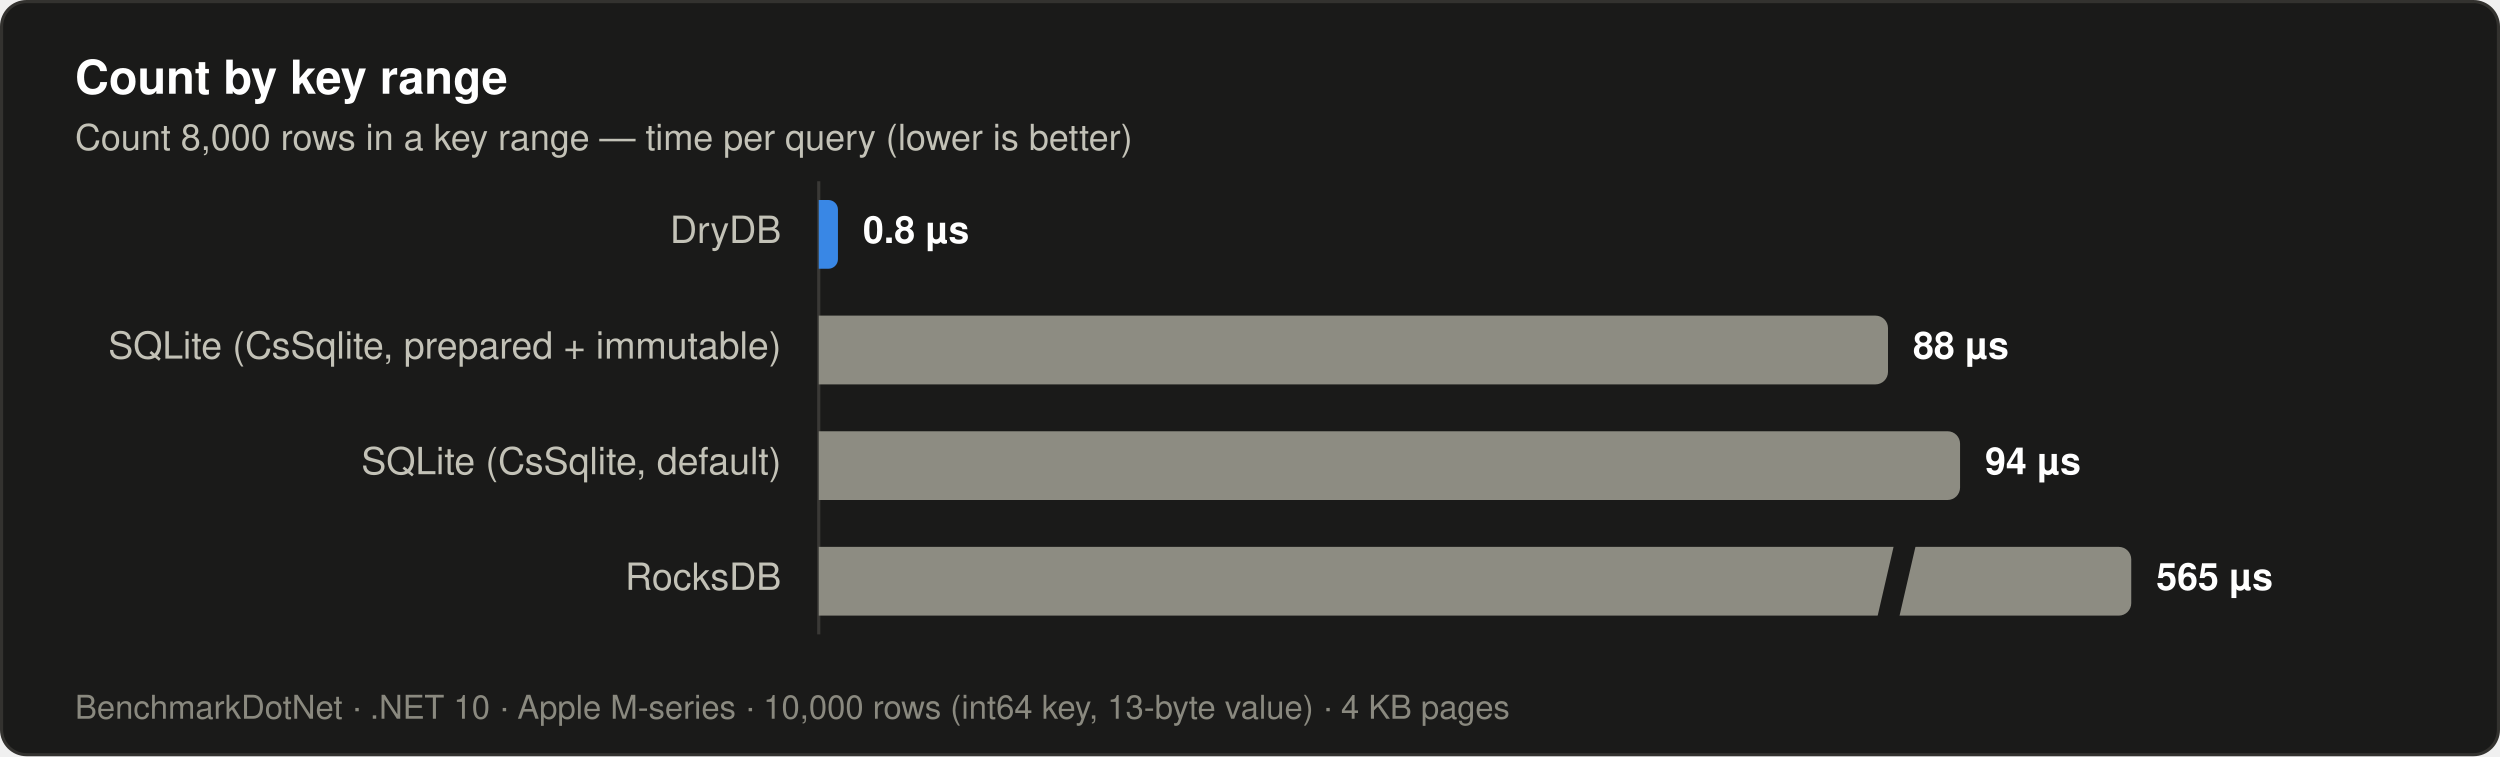
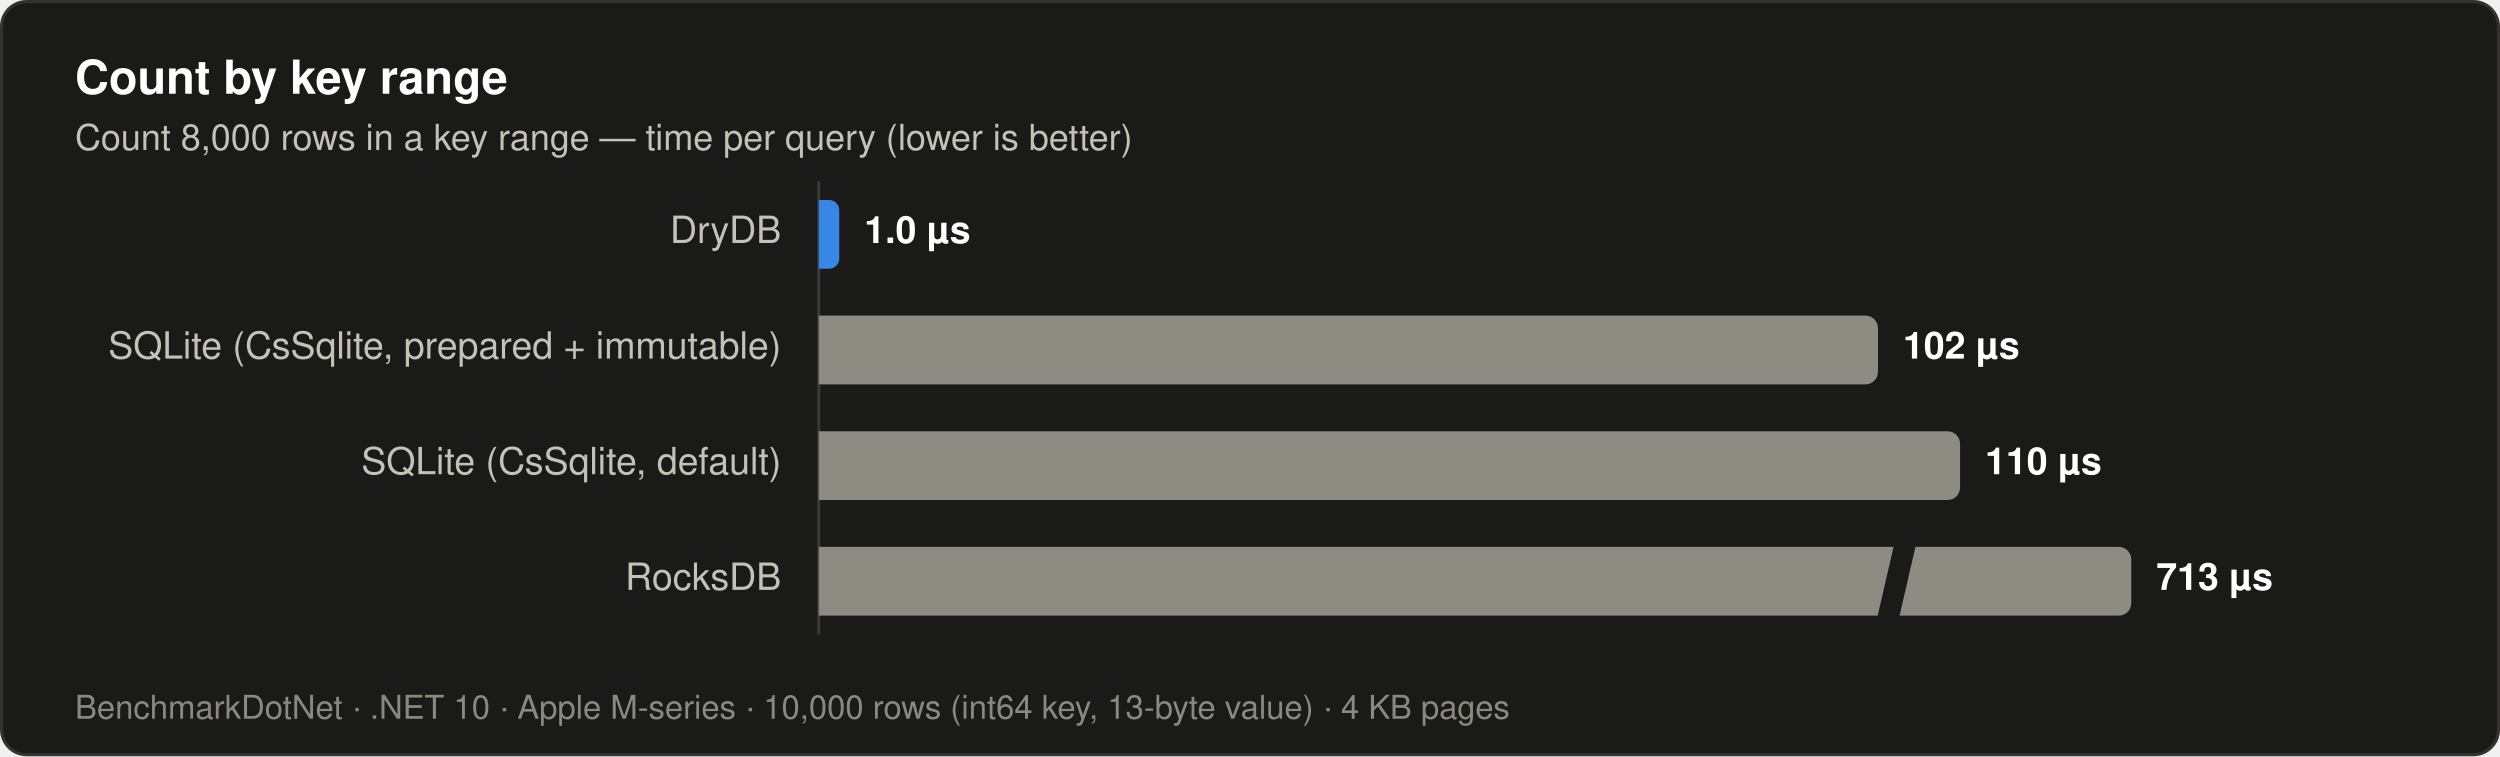
<svg xmlns="http://www.w3.org/2000/svg" viewBox="0 0 800 242" width="800" height="242" role="img" aria-label="Count by key range benchmark">
  <rect x="0.5" y="0.5" width="799" height="241" rx="8" fill="#1a1a19" stroke="#33322f" />
  <g font-family="ui-sans-serif, -apple-system, 'Segoe UI', Helvetica, Arial, sans-serif">
    <text x="24" y="30" font-size="15" font-weight="600" fill="#ffffff">Count by key range</text>
    <text x="24" y="48" font-size="11.5" fill="#c3c2b7">Count 8,000 rows in a key range — time per query (lower is better)</text>
    <line x1="262" y1="58" x2="262" y2="203" stroke="#3a3936" stroke-width="1" />
    <text x="250" y="75" text-anchor="end" dominant-baseline="central" font-size="12" fill="#c3c2b7">DryDB</text>
-     <path d="M262 64 h3.07 a3.074 3.074 0 0 1 3.074 3.074 v15.852 a3.074 3.074 0 0 1 -3.074 3.074 h-3.07 Z" fill="#3987e5" />
-     <text x="276.148" y="75" dominant-baseline="central" font-size="12" font-weight="600" fill="#ffffff">0.8 µs</text>
+     <path d="M262 64 h3.28 a3.284 3.284 0 0 1 3.284 3.284 v15.432 a3.284 3.284 0 0 1 -3.284 3.284 h-3.28 Z" fill="#3987e5" />
+     <text x="276.568" y="75" dominant-baseline="central" font-size="12" font-weight="600" fill="#ffffff">1.0 µs</text>
    <text x="250" y="112" text-anchor="end" dominant-baseline="central" font-size="12" fill="#c3c2b7">SQLite (CsSqlite, prepared + immutable)</text>
-     <path d="M262 101 h338.16 a4 4 0 0 1 4 4 v14 a4 4 0 0 1 -4 4 h-338.16 Z" fill="#8d8c82" />
-     <text x="612.163" y="112" dominant-baseline="central" font-size="12" font-weight="600" fill="#ffffff">88 µs</text>
+     <path d="M262 101 h334.95 a4 4 0 0 1 4 4 v14 a4 4 0 0 1 -4 4 h-334.95 Z" fill="#8d8c82" />
+     <text x="608.949" y="112" dominant-baseline="central" font-size="12" font-weight="600" fill="#ffffff">102 µs</text>
    <text x="250" y="149" text-anchor="end" dominant-baseline="central" font-size="12" fill="#c3c2b7">SQLite (CsSqlite, default)</text>
    <path d="M262 138 h361.22 a4 4 0 0 1 4 4 v14 a4 4 0 0 1 -4 4 h-361.22 Z" fill="#8d8c82" />
-     <text x="635.22" y="149" dominant-baseline="central" font-size="12" font-weight="600" fill="#ffffff">94 µs</text>
+     <text x="635.22" y="149" dominant-baseline="central" font-size="12" font-weight="600" fill="#ffffff">110 µs</text>
    <text x="250" y="186" text-anchor="end" dominant-baseline="central" font-size="12" fill="#c3c2b7">RocksDB</text>
    <path d="M262 175 h416.00 a4 4 0 0 1 4 4 v14 a4 4 0 0 1 -4 4 h-416.00 Z" fill="#8d8c82" />
    <path d="M606.4 173 l-6 26 h7 l6 -26 Z" fill="#1a1a19" />
-     <text x="690" y="186" dominant-baseline="central" font-size="12" font-weight="600" fill="#ffffff">565 µs</text>
+     <text x="690" y="186" dominant-baseline="central" font-size="12" font-weight="600" fill="#ffffff">713 µs</text>
    <text x="24" y="230" font-size="10.5" fill="#8a897f">BenchmarkDotNet · .NET 10 · Apple M-series · 10,000 rows (int64 key, 13-byte value) · 4 KB pages</text>
  </g>
</svg>
